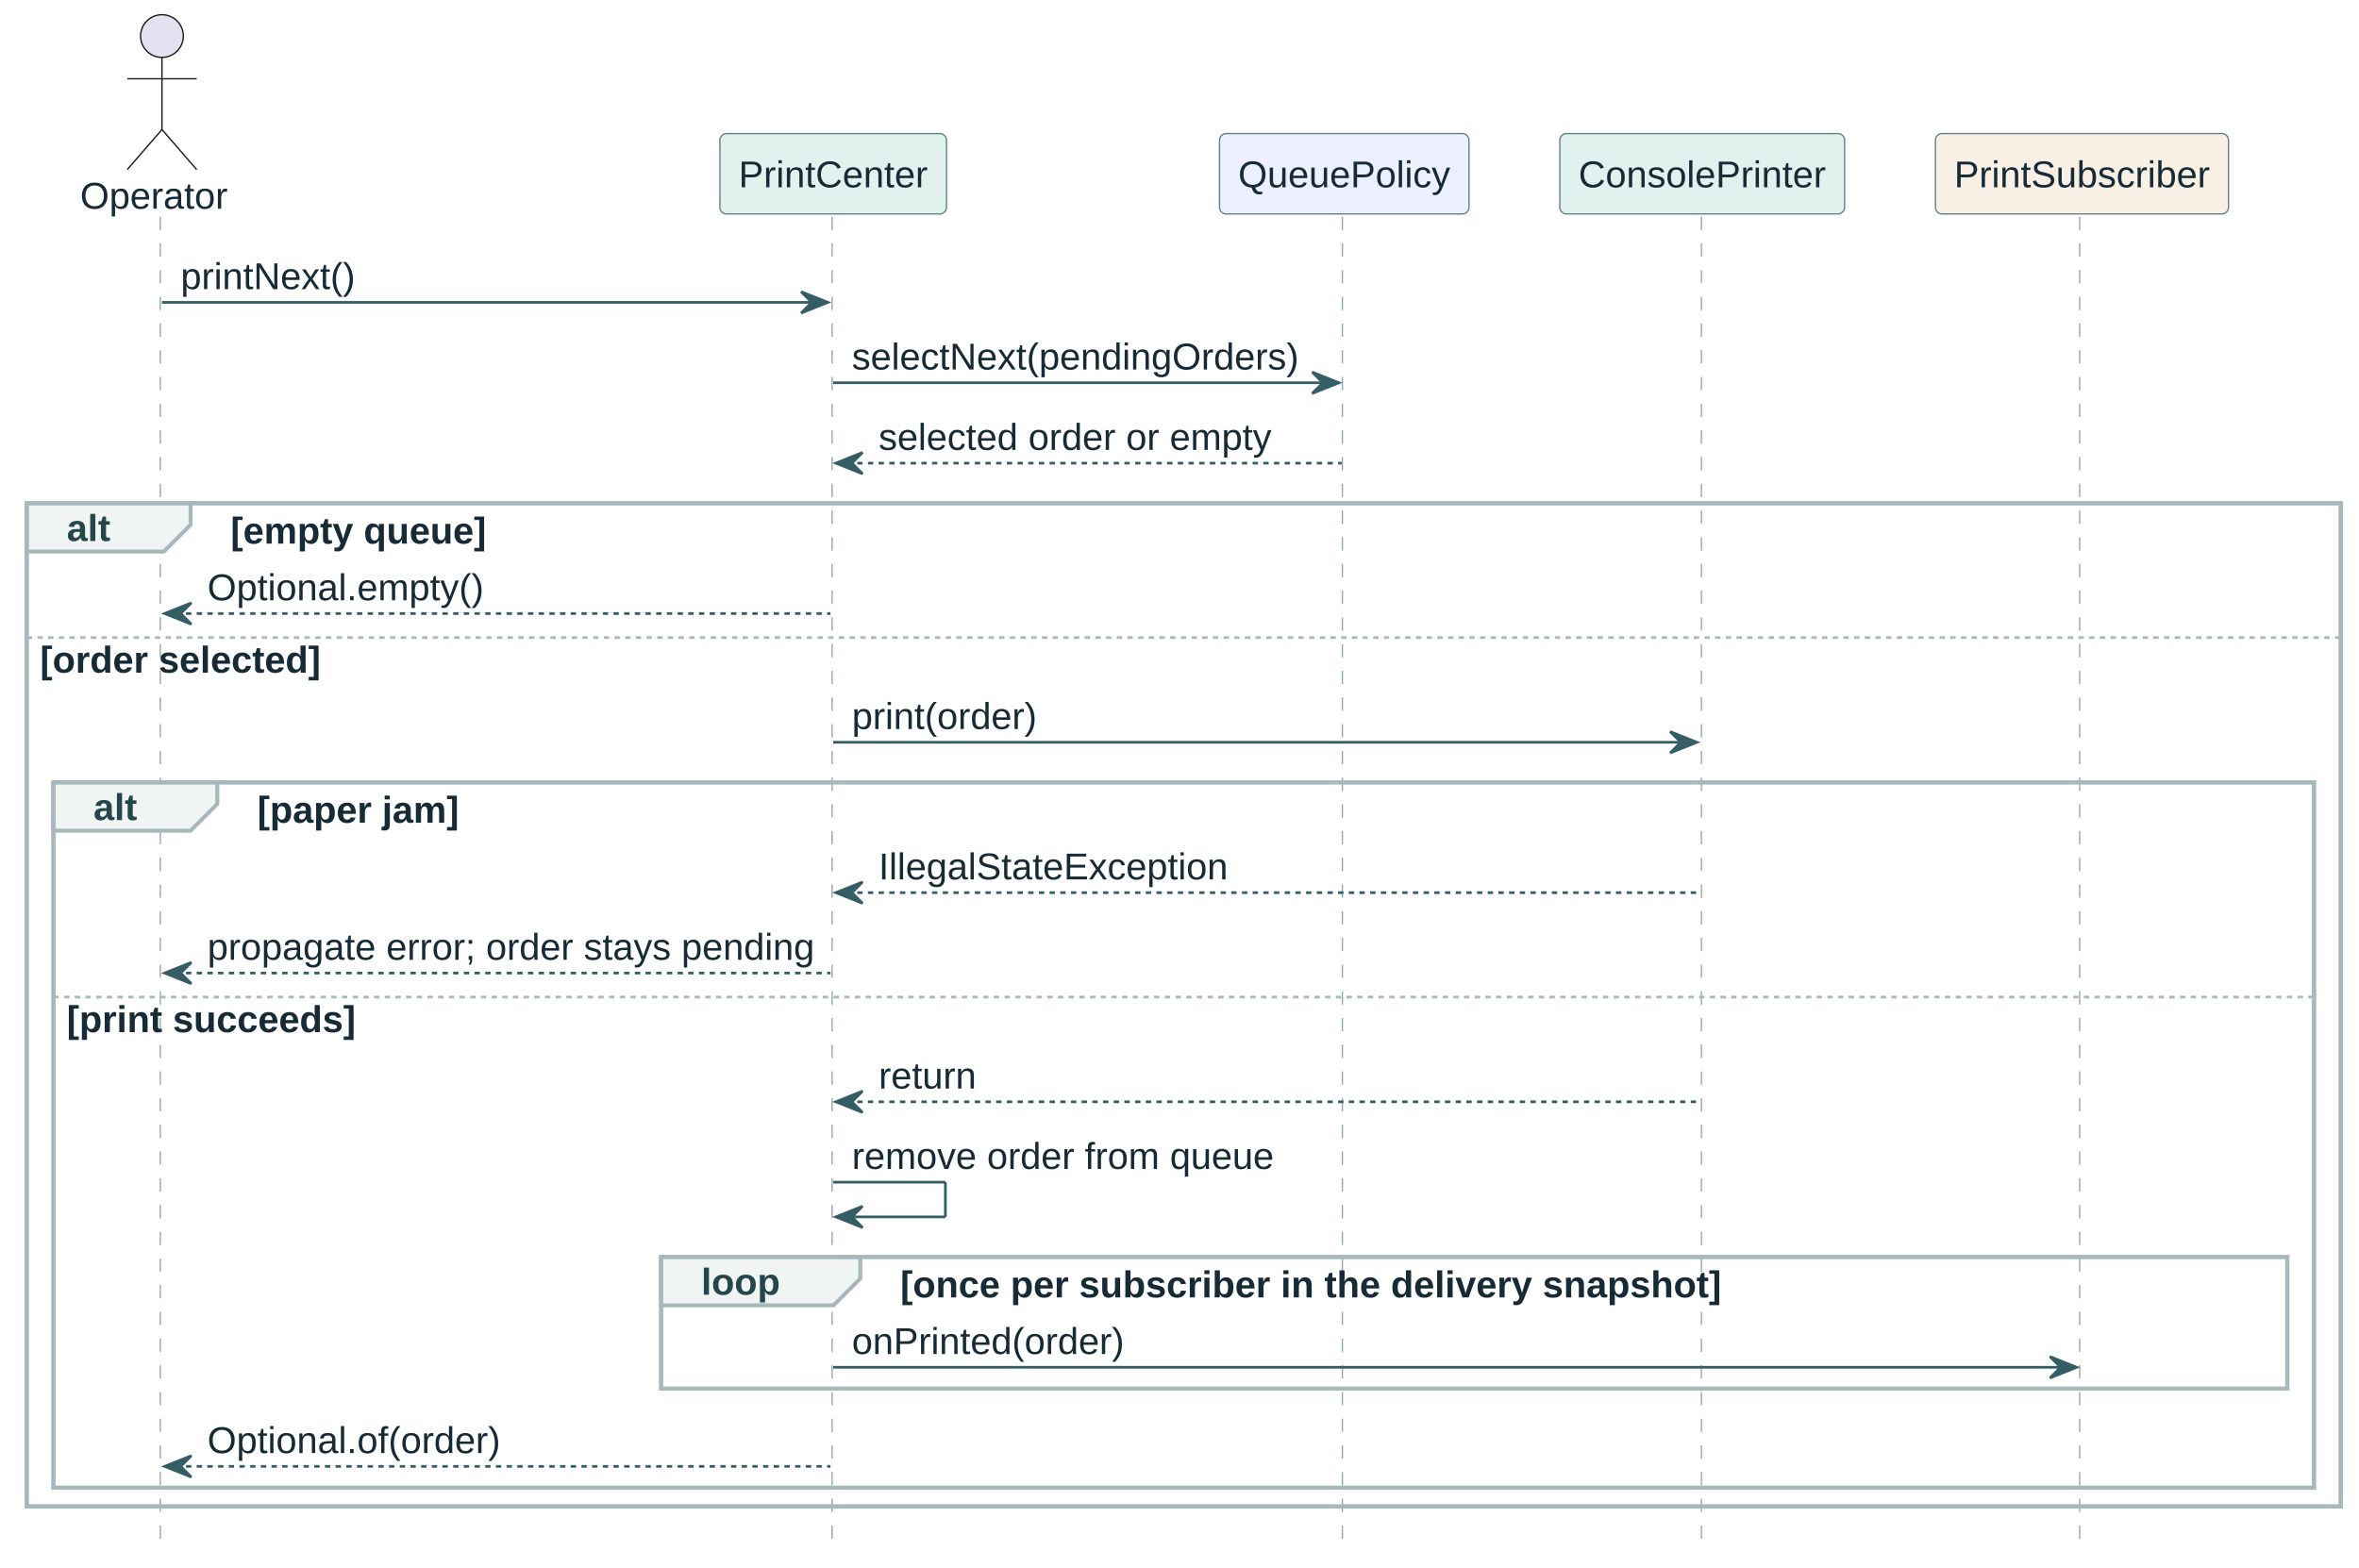
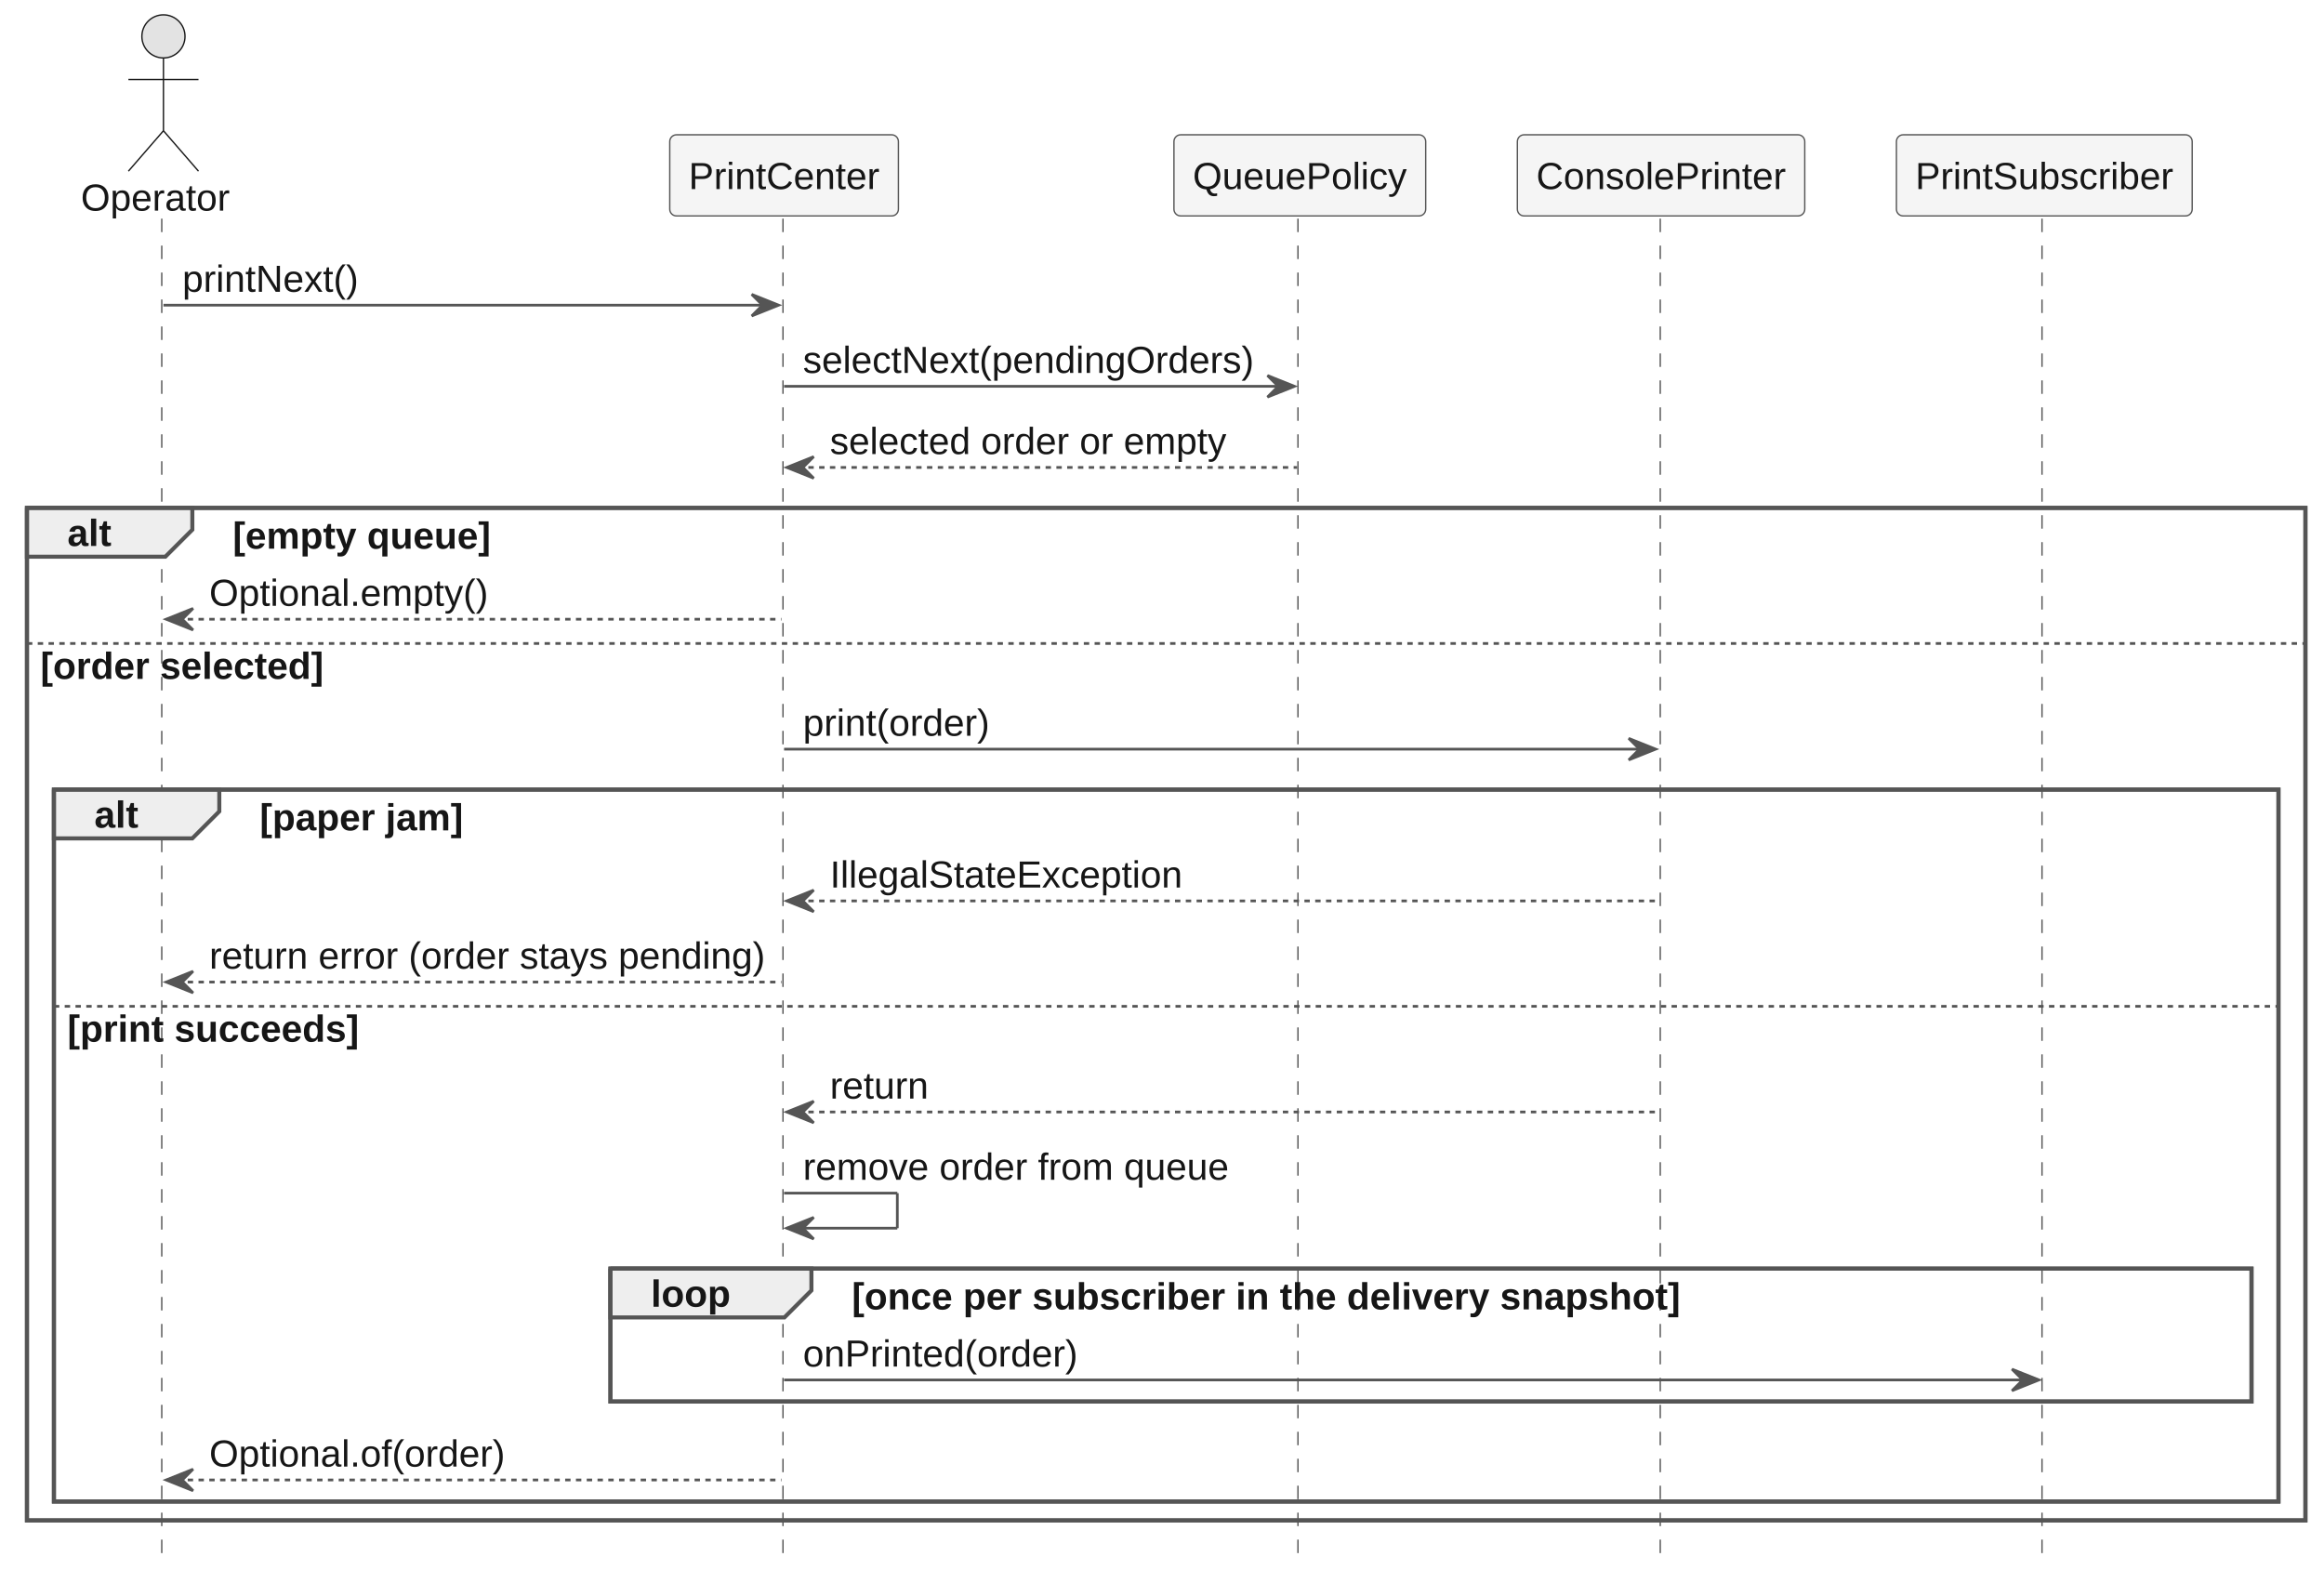
- <svg xmlns="http://www.w3.org/2000/svg" contentStyleType="text/css" data-diagram-type="SEQUENCE" height="587px" preserveAspectRatio="none" style="width:883px;height:587px;background:#FFFFFF;" version="1.1" viewBox="0 0 883 587" width="883px" zoomAndPan="magnify">
+ <svg xmlns="http://www.w3.org/2000/svg" contentStyleType="text/css" data-diagram-type="SEQUENCE" height="587px" preserveAspectRatio="none" style="width:862px;height:587px;background:#FFFFFF;" version="1.1" viewBox="0 0 862 587" width="862px" zoomAndPan="magnify">
  <defs />
  <g>
-     <rect fill="none" height="375.578" style="stroke:#A8B9BD;stroke-width:1.5;" width="866.159" x="10" y="188.394" />
-     <rect fill="none" height="264.085" style="stroke:#A8B9BD;stroke-width:1.5;" width="846.159" x="20" y="292.888" />
-     <rect fill="none" height="49.296" style="stroke:#A8B9BD;stroke-width:1.5;" width="608.691" x="247.468" y="470.578" />
+     <rect fill="none" height="375.578" style="stroke:#555555;stroke-width:1.5;" width="845.111" x="10" y="188.394" />
+     <rect fill="none" height="264.085" style="stroke:#555555;stroke-width:1.5;" width="825.111" x="20" y="292.888" />
+     <rect fill="none" height="49.296" style="stroke:#555555;stroke-width:1.5;" width="608.691" x="226.42" y="470.578" />
    <g>
      <rect fill="#000000" fill-opacity="0" height="499.874" width="8" x="56.624" y="81.099" />
-       <line style="stroke:#96A9AD;stroke-width:0.5;stroke-dasharray:5,5;" x1="60" x2="60" y1="81.099" y2="580.973" />
+       <line style="stroke:#555555;stroke-width:0.5;stroke-dasharray:5,5;" x1="60" x2="60" y1="81.099" y2="580.973" />
    </g>
    <g>
-       <rect fill="#000000" fill-opacity="0" height="499.874" width="8" x="307.871" y="81.099" />
-       <line style="stroke:#96A9AD;stroke-width:0.5;stroke-dasharray:5,5;" x1="311.468" x2="311.468" y1="81.099" y2="580.973" />
+       <rect fill="#000000" fill-opacity="0" height="499.874" width="8" x="286.823" y="81.099" />
+       <line style="stroke:#555555;stroke-width:0.5;stroke-dasharray:5,5;" x1="290.42" x2="290.42" y1="81.099" y2="580.973" />
    </g>
    <g>
-       <rect fill="#000000" fill-opacity="0" height="499.874" width="8" x="499.167" y="81.099" />
-       <line style="stroke:#96A9AD;stroke-width:0.5;stroke-dasharray:5,5;" x1="502.478" x2="502.478" y1="81.099" y2="580.973" />
+       <rect fill="#000000" fill-opacity="0" height="499.874" width="8" x="478.119" y="81.099" />
+       <line style="stroke:#555555;stroke-width:0.5;stroke-dasharray:5,5;" x1="481.43" x2="481.43" y1="81.099" y2="580.973" />
    </g>
    <g>
-       <rect fill="#000000" fill-opacity="0" height="499.874" width="8" x="633.156" y="81.099" />
-       <line style="stroke:#96A9AD;stroke-width:0.5;stroke-dasharray:5,5;" x1="636.856" x2="636.856" y1="81.099" y2="580.973" />
+       <rect fill="#000000" fill-opacity="0" height="499.874" width="8" x="612.108" y="81.099" />
+       <line style="stroke:#555555;stroke-width:0.5;stroke-dasharray:5,5;" x1="615.809" x2="615.809" y1="81.099" y2="580.973" />
    </g>
    <g>
-       <rect fill="#000000" fill-opacity="0" height="499.874" width="8" x="775.308" y="81.099" />
-       <line style="stroke:#96A9AD;stroke-width:0.5;stroke-dasharray:5,5;" x1="778.456" x2="778.456" y1="81.099" y2="580.973" />
+       <rect fill="#000000" fill-opacity="0" height="499.874" width="8" x="754.26" y="81.099" />
+       <line style="stroke:#555555;stroke-width:0.5;stroke-dasharray:5,5;" x1="757.408" x2="757.408" y1="81.099" y2="580.973" />
    </g>
    <g class="participant participant-head" data-participant="Operator">
-       <text fill="#172B36" font-family="Arial" font-size="14" lengthAdjust="spacing" textLength="55.248" x="30" y="78.132">Operator</text>
-       <ellipse cx="60.624" cy="13.5" fill="#E2E2F0" rx="8" ry="8" style="stroke:#181818;stroke-width:0.5;" />
+       <text fill="#161616" font-family="Arial" font-size="14" lengthAdjust="spacing" textLength="55.248" x="30" y="78.132">Operator</text>
+       <ellipse cx="60.624" cy="13.5" fill="#E3E3E3" rx="8" ry="8" style="stroke:#181818;stroke-width:0.5;" />
      <path d="M60.624,21.5 L60.624,48.5 M47.624,29.5 L73.624,29.5 M60.624,48.5 L47.624,63.5 M60.624,48.5 L73.624,63.5" fill="none" style="stroke:#181818;stroke-width:0.5;" />
    </g>
    <g class="participant participant-head" data-participant="Center">
-       <rect fill="#E1F2EE" height="30.099" rx="2.5" ry="2.5" style="stroke:#648089;stroke-width:0.5;" width="84.807" x="269.468" y="50" />
-       <text fill="#172B36" font-family="Arial" font-size="14" lengthAdjust="spacing" textLength="70.807" x="276.468" y="70.132">PrintCenter</text>
+       <rect fill="#F5F5F5" height="30.099" rx="2.5" ry="2.5" style="stroke:#555555;stroke-width:0.5;" width="84.807" x="248.42" y="50" />
+       <text fill="#161616" font-family="Arial" font-size="14" lengthAdjust="spacing" textLength="70.807" x="255.42" y="70.132">PrintCenter</text>
    </g>
    <g class="participant participant-head" data-participant="Policy">
-       <rect fill="#ECF0FC" height="30.099" rx="2.5" ry="2.5" style="stroke:#648089;stroke-width:0.5;" width="93.379" x="456.478" y="50" />
-       <text fill="#172B36" font-family="Arial" font-size="14" lengthAdjust="spacing" textLength="79.379" x="463.478" y="70.132">QueuePolicy</text>
+       <rect fill="#F5F5F5" height="30.099" rx="2.5" ry="2.5" style="stroke:#555555;stroke-width:0.5;" width="93.379" x="435.43" y="50" />
+       <text fill="#161616" font-family="Arial" font-size="14" lengthAdjust="spacing" textLength="79.379" x="442.43" y="70.132">QueuePolicy</text>
    </g>
    <g class="participant participant-head" data-participant="Printer">
-       <rect fill="#E1F2EE" height="30.099" rx="2.5" ry="2.5" style="stroke:#648089;stroke-width:0.5;" width="106.6" x="583.856" y="50" />
-       <text fill="#172B36" font-family="Arial" font-size="14" lengthAdjust="spacing" textLength="92.6" x="590.856" y="70.132">ConsolePrinter</text>
+       <rect fill="#F5F5F5" height="30.099" rx="2.5" ry="2.5" style="stroke:#555555;stroke-width:0.5;" width="106.6" x="562.809" y="50" />
+       <text fill="#161616" font-family="Arial" font-size="14" lengthAdjust="spacing" textLength="92.6" x="569.809" y="70.132">ConsolePrinter</text>
    </g>
    <g class="participant participant-head" data-participant="Subscriber">
-       <rect fill="#F8EFE5" height="30.099" rx="2.5" ry="2.5" style="stroke:#648089;stroke-width:0.5;" width="109.703" x="724.456" y="50" />
-       <text fill="#172B36" font-family="Arial" font-size="14" lengthAdjust="spacing" textLength="95.703" x="731.456" y="70.132">PrintSubscriber</text>
+       <rect fill="#F5F5F5" height="30.099" rx="2.5" ry="2.5" style="stroke:#555555;stroke-width:0.5;" width="109.703" x="703.408" y="50" />
+       <text fill="#161616" font-family="Arial" font-size="14" lengthAdjust="spacing" textLength="95.703" x="710.408" y="70.132">PrintSubscriber</text>
    </g>
    <g class="message" data-participant-1="Operator" data-participant-2="Center">
-       <polygon fill="#355D66" points="299.871,109.197,309.871,113.197,299.871,117.197,303.871,113.197" style="stroke:#355D66;stroke-width:1;" />
-       <line style="stroke:#355D66;stroke-width:1;" x1="60.624" x2="305.871" y1="113.197" y2="113.197" />
-       <text fill="#172B36" font-family="Arial" font-size="14" lengthAdjust="spacing" textLength="65.345" x="67.624" y="108.231">printNext()</text>
+       <polygon fill="#555555" points="278.823,109.197,288.823,113.197,278.823,117.197,282.823,113.197" style="stroke:#555555;stroke-width:1;" />
+       <line style="stroke:#555555;stroke-width:1;" x1="60.624" x2="284.823" y1="113.197" y2="113.197" />
+       <text fill="#161616" font-family="Arial" font-size="14" lengthAdjust="spacing" textLength="65.345" x="67.624" y="108.231">printNext()</text>
    </g>
    <g class="message" data-participant-1="Center" data-participant-2="Policy">
-       <polygon fill="#355D66" points="491.167,139.296,501.167,143.296,491.167,147.296,495.167,143.296" style="stroke:#355D66;stroke-width:1;" />
-       <line style="stroke:#355D66;stroke-width:1;" x1="311.871" x2="497.167" y1="143.296" y2="143.296" />
-       <text fill="#172B36" font-family="Arial" font-size="14" lengthAdjust="spacing" textLength="167.296" x="318.871" y="138.329">selectNext(pendingOrders)</text>
+       <polygon fill="#555555" points="470.119,139.296,480.119,143.296,470.119,147.296,474.119,143.296" style="stroke:#555555;stroke-width:1;" />
+       <line style="stroke:#555555;stroke-width:1;" x1="290.823" x2="476.119" y1="143.296" y2="143.296" />
+       <text fill="#161616" font-family="Arial" font-size="14" lengthAdjust="spacing" textLength="167.296" x="297.823" y="138.329">selectNext(pendingOrders)</text>
    </g>
    <g class="message" data-participant-1="Policy" data-participant-2="Center">
-       <polygon fill="#355D66" points="322.871,169.394,312.871,173.394,322.871,177.394,318.871,173.394" style="stroke:#355D66;stroke-width:1;" />
-       <line style="stroke:#355D66;stroke-width:1;stroke-dasharray:2,2;" x1="316.871" x2="502.167" y1="173.394" y2="173.394" />
-       <text fill="#172B36" font-family="Arial" font-size="14" lengthAdjust="spacing" textLength="147.068" x="328.871" y="168.428">selected order or empty</text>
+       <polygon fill="#555555" points="301.823,169.394,291.823,173.394,301.823,177.394,297.823,173.394" style="stroke:#555555;stroke-width:1;" />
+       <line style="stroke:#555555;stroke-width:1;stroke-dasharray:2,2;" x1="295.823" x2="481.119" y1="173.394" y2="173.394" />
+       <text fill="#161616" font-family="Arial" font-size="14" lengthAdjust="spacing" textLength="147.068" x="307.823" y="168.428">selected order or empty</text>
    </g>
-     <path d="M10,188.394 L71.338,188.394 L71.338,196.493 L61.338,206.493 L10,206.493 L10,188.394" fill="#F0F5F4" style="stroke:#A8B9BD;stroke-width:1.5;" />
-     <rect fill="none" height="375.578" style="stroke:#A8B9BD;stroke-width:1.5;" width="866.159" x="10" y="188.394" />
-     <text fill="#25464A" font-family="Arial" font-size="14" font-weight="bold" lengthAdjust="spacing" textLength="16.338" x="25" y="202.526">alt</text>
-     <text fill="#172B36" font-family="Arial" font-size="14" font-weight="bold" lengthAdjust="spacing" textLength="95.676" x="86.338" y="203.526">[empty queue]</text>
+     <path d="M10,188.394 L71.338,188.394 L71.338,196.493 L61.338,206.493 L10,206.493 L10,188.394" fill="#EEEEEE" style="stroke:#555555;stroke-width:1.5;" />
+     <rect fill="none" height="375.578" style="stroke:#555555;stroke-width:1.5;" width="845.111" x="10" y="188.394" />
+     <text fill="#161616" font-family="Arial" font-size="14" font-weight="bold" lengthAdjust="spacing" textLength="16.338" x="25" y="202.526">alt</text>
+     <text fill="#161616" font-family="Arial" font-size="14" font-weight="bold" lengthAdjust="spacing" textLength="95.676" x="86.338" y="203.526">[empty queue]</text>
    <g class="message" data-participant-1="Center" data-participant-2="Operator">
-       <polygon fill="#355D66" points="71.624,225.69,61.624,229.69,71.624,233.69,67.624,229.69" style="stroke:#355D66;stroke-width:1;" />
-       <line style="stroke:#355D66;stroke-width:1;stroke-dasharray:2,2;" x1="65.624" x2="310.871" y1="229.69" y2="229.69" />
-       <text fill="#172B36" font-family="Arial" font-size="14" lengthAdjust="spacing" textLength="103.482" x="77.624" y="224.724">Optional.empty()</text>
+       <polygon fill="#555555" points="71.624,225.69,61.624,229.69,71.624,233.69,67.624,229.69" style="stroke:#555555;stroke-width:1;" />
+       <line style="stroke:#555555;stroke-width:1;stroke-dasharray:2,2;" x1="65.624" x2="289.823" y1="229.69" y2="229.69" />
+       <text fill="#161616" font-family="Arial" font-size="14" lengthAdjust="spacing" textLength="103.482" x="77.624" y="224.724">Optional.empty()</text>
    </g>
-     <line style="stroke:#A8B9BD;stroke-width:1;stroke-dasharray:2,2;" x1="10" x2="876.159" y1="238.69" y2="238.69" />
-     <text fill="#172B36" font-family="Arial" font-size="14" font-weight="bold" lengthAdjust="spacing" textLength="105.034" x="15" y="251.822">[order selected]</text>
+     <line style="stroke:#555555;stroke-width:1;stroke-dasharray:2,2;" x1="10" x2="855.111" y1="238.69" y2="238.69" />
+     <text fill="#161616" font-family="Arial" font-size="14" font-weight="bold" lengthAdjust="spacing" textLength="105.034" x="15" y="251.822">[order selected]</text>
    <g class="message" data-participant-1="Center" data-participant-2="Printer">
-       <polygon fill="#355D66" points="625.156,273.888,635.156,277.888,625.156,281.888,629.156,277.888" style="stroke:#355D66;stroke-width:1;" />
-       <line style="stroke:#355D66;stroke-width:1;" x1="311.871" x2="631.156" y1="277.888" y2="277.888" />
-       <text fill="#172B36" font-family="Arial" font-size="14" lengthAdjust="spacing" textLength="69.241" x="318.871" y="272.921">print(order)</text>
+       <polygon fill="#555555" points="604.108,273.888,614.108,277.888,604.108,281.888,608.108,277.888" style="stroke:#555555;stroke-width:1;" />
+       <line style="stroke:#555555;stroke-width:1;" x1="290.823" x2="610.108" y1="277.888" y2="277.888" />
+       <text fill="#161616" font-family="Arial" font-size="14" lengthAdjust="spacing" textLength="69.241" x="297.823" y="272.921">print(order)</text>
    </g>
-     <path d="M20,292.888 L81.338,292.888 L81.338,300.986 L71.338,310.986 L20,310.986 L20,292.888" fill="#F0F5F4" style="stroke:#A8B9BD;stroke-width:1.5;" />
-     <rect fill="none" height="264.085" style="stroke:#A8B9BD;stroke-width:1.5;" width="846.159" x="20" y="292.888" />
-     <text fill="#25464A" font-family="Arial" font-size="14" font-weight="bold" lengthAdjust="spacing" textLength="16.338" x="35" y="307.019">alt</text>
-     <text fill="#172B36" font-family="Arial" font-size="14" font-weight="bold" lengthAdjust="spacing" textLength="75.462" x="96.338" y="308.019">[paper jam]</text>
+     <path d="M20,292.888 L81.338,292.888 L81.338,300.986 L71.338,310.986 L20,310.986 L20,292.888" fill="#EEEEEE" style="stroke:#555555;stroke-width:1.5;" />
+     <rect fill="none" height="264.085" style="stroke:#555555;stroke-width:1.5;" width="825.111" x="20" y="292.888" />
+     <text fill="#161616" font-family="Arial" font-size="14" font-weight="bold" lengthAdjust="spacing" textLength="16.338" x="35" y="307.019">alt</text>
+     <text fill="#161616" font-family="Arial" font-size="14" font-weight="bold" lengthAdjust="spacing" textLength="75.462" x="96.338" y="308.019">[paper jam]</text>
    <g class="message" data-participant-1="Printer" data-participant-2="Center">
-       <polygon fill="#355D66" points="322.871,330.184,312.871,334.184,322.871,338.184,318.871,334.184" style="stroke:#355D66;stroke-width:1;" />
-       <line style="stroke:#355D66;stroke-width:1;stroke-dasharray:2,2;" x1="316.871" x2="636.156" y1="334.184" y2="334.184" />
-       <text fill="#172B36" font-family="Arial" font-size="14" lengthAdjust="spacing" textLength="130.751" x="328.871" y="329.217">IllegalStateException</text>
+       <polygon fill="#555555" points="301.823,330.184,291.823,334.184,301.823,338.184,297.823,334.184" style="stroke:#555555;stroke-width:1;" />
+       <line style="stroke:#555555;stroke-width:1;stroke-dasharray:2,2;" x1="295.823" x2="615.108" y1="334.184" y2="334.184" />
+       <text fill="#161616" font-family="Arial" font-size="14" lengthAdjust="spacing" textLength="130.751" x="307.823" y="329.217">IllegalStateException</text>
    </g>
    <g class="message" data-participant-1="Center" data-participant-2="Operator">
-       <polygon fill="#355D66" points="71.624,360.282,61.624,364.282,71.624,368.282,67.624,364.282" style="stroke:#355D66;stroke-width:1;" />
-       <line style="stroke:#355D66;stroke-width:1;stroke-dasharray:2,2;" x1="65.624" x2="310.871" y1="364.282" y2="364.282" />
-       <text fill="#172B36" font-family="Arial" font-size="14" lengthAdjust="spacing" textLength="227.247" x="77.624" y="359.315">propagate error; order stays pending</text>
+       <polygon fill="#555555" points="71.624,360.282,61.624,364.282,71.624,368.282,67.624,364.282" style="stroke:#555555;stroke-width:1;" />
+       <line style="stroke:#555555;stroke-width:1;stroke-dasharray:2,2;" x1="65.624" x2="289.823" y1="364.282" y2="364.282" />
+       <text fill="#161616" font-family="Arial" font-size="14" lengthAdjust="spacing" textLength="206.199" x="77.624" y="359.315">return error (order stays pending)</text>
    </g>
-     <line style="stroke:#A8B9BD;stroke-width:1;stroke-dasharray:2,2;" x1="20" x2="866.159" y1="373.282" y2="373.282" />
-     <text fill="#172B36" font-family="Arial" font-size="14" font-weight="bold" lengthAdjust="spacing" textLength="108.138" x="25" y="386.414">[print succeeds]</text>
+     <line style="stroke:#555555;stroke-width:1;stroke-dasharray:2,2;" x1="20" x2="845.111" y1="373.282" y2="373.282" />
+     <text fill="#161616" font-family="Arial" font-size="14" font-weight="bold" lengthAdjust="spacing" textLength="108.138" x="25" y="386.414">[print succeeds]</text>
    <g class="message" data-participant-1="Printer" data-participant-2="Center">
-       <polygon fill="#355D66" points="322.871,408.479,312.871,412.479,322.871,416.479,318.871,412.479" style="stroke:#355D66;stroke-width:1;" />
-       <line style="stroke:#355D66;stroke-width:1;stroke-dasharray:2,2;" x1="316.871" x2="636.156" y1="412.479" y2="412.479" />
-       <text fill="#172B36" font-family="Arial" font-size="14" lengthAdjust="spacing" textLength="36.572" x="328.871" y="407.513">return</text>
+       <polygon fill="#555555" points="301.823,408.479,291.823,412.479,301.823,416.479,297.823,412.479" style="stroke:#555555;stroke-width:1;" />
+       <line style="stroke:#555555;stroke-width:1;stroke-dasharray:2,2;" x1="295.823" x2="615.108" y1="412.479" y2="412.479" />
+       <text fill="#161616" font-family="Arial" font-size="14" lengthAdjust="spacing" textLength="36.572" x="307.823" y="407.513">return</text>
    </g>
    <g class="message" data-participant-1="Center" data-participant-2="Center">
-       <line style="stroke:#355D66;stroke-width:1;" x1="311.871" x2="353.871" y1="442.578" y2="442.578" />
-       <line style="stroke:#355D66;stroke-width:1;" x1="353.871" x2="353.871" y1="442.578" y2="455.578" />
-       <line style="stroke:#355D66;stroke-width:1;" x1="312.871" x2="353.871" y1="455.578" y2="455.578" />
-       <polygon fill="#355D66" points="322.871,451.578,312.871,455.578,322.871,459.578,318.871,455.578" style="stroke:#355D66;stroke-width:1;" />
-       <text fill="#172B36" font-family="Arial" font-size="14" lengthAdjust="spacing" textLength="157.965" x="318.871" y="437.611">remove order from queue</text>
+       <line style="stroke:#555555;stroke-width:1;" x1="290.823" x2="332.823" y1="442.578" y2="442.578" />
+       <line style="stroke:#555555;stroke-width:1;" x1="332.823" x2="332.823" y1="442.578" y2="455.578" />
+       <line style="stroke:#555555;stroke-width:1;" x1="291.823" x2="332.823" y1="455.578" y2="455.578" />
+       <polygon fill="#555555" points="301.823,451.578,291.823,455.578,301.823,459.578,297.823,455.578" style="stroke:#555555;stroke-width:1;" />
+       <text fill="#161616" font-family="Arial" font-size="14" lengthAdjust="spacing" textLength="157.965" x="297.823" y="437.611">remove order from queue</text>
    </g>
-     <path d="M247.468,470.578 L322.013,470.578 L322.013,478.677 L312.013,488.677 L247.468,488.677 L247.468,470.578" fill="#F0F5F4" style="stroke:#A8B9BD;stroke-width:1.5;" />
-     <rect fill="none" height="49.296" style="stroke:#A8B9BD;stroke-width:1.5;" width="608.691" x="247.468" y="470.578" />
-     <text fill="#25464A" font-family="Arial" font-size="14" font-weight="bold" lengthAdjust="spacing" textLength="29.545" x="262.468" y="484.71">loop</text>
-     <text fill="#172B36" font-family="Arial" font-size="14" font-weight="bold" lengthAdjust="spacing" textLength="307.303" x="337.013" y="485.71">[once per subscriber in the delivery snapshot]</text>
+     <path d="M226.42,470.578 L300.965,470.578 L300.965,478.677 L290.965,488.677 L226.42,488.677 L226.42,470.578" fill="#EEEEEE" style="stroke:#555555;stroke-width:1.5;" />
+     <rect fill="none" height="49.296" style="stroke:#555555;stroke-width:1.5;" width="608.691" x="226.42" y="470.578" />
+     <text fill="#161616" font-family="Arial" font-size="14" font-weight="bold" lengthAdjust="spacing" textLength="29.545" x="241.42" y="484.71">loop</text>
+     <text fill="#161616" font-family="Arial" font-size="14" font-weight="bold" lengthAdjust="spacing" textLength="307.303" x="315.965" y="485.71">[once per subscriber in the delivery snapshot]</text>
    <g class="message" data-participant-1="Center" data-participant-2="Subscriber">
-       <polygon fill="#355D66" points="767.308,507.874,777.308,511.874,767.308,515.874,771.308,511.874" style="stroke:#355D66;stroke-width:1;" />
-       <line style="stroke:#355D66;stroke-width:1;" x1="311.871" x2="773.308" y1="511.874" y2="511.874" />
-       <text fill="#172B36" font-family="Arial" font-size="14" lengthAdjust="spacing" textLength="101.938" x="318.871" y="506.907">onPrinted(order)</text>
+       <polygon fill="#555555" points="746.26,507.874,756.26,511.874,746.26,515.874,750.26,511.874" style="stroke:#555555;stroke-width:1;" />
+       <line style="stroke:#555555;stroke-width:1;" x1="290.823" x2="752.26" y1="511.874" y2="511.874" />
+       <text fill="#161616" font-family="Arial" font-size="14" lengthAdjust="spacing" textLength="101.938" x="297.823" y="506.907">onPrinted(order)</text>
    </g>
    <g class="message" data-participant-1="Center" data-participant-2="Operator">
-       <polygon fill="#355D66" points="71.624,544.973,61.624,548.973,71.624,552.973,67.624,548.973" style="stroke:#355D66;stroke-width:1;" />
-       <line style="stroke:#355D66;stroke-width:1;stroke-dasharray:2,2;" x1="65.624" x2="310.871" y1="548.973" y2="548.973" />
-       <text fill="#172B36" font-family="Arial" font-size="14" lengthAdjust="spacing" textLength="109.717" x="77.624" y="544.006">Optional.of(order)</text>
+       <polygon fill="#555555" points="71.624,544.973,61.624,548.973,71.624,552.973,67.624,548.973" style="stroke:#555555;stroke-width:1;" />
+       <line style="stroke:#555555;stroke-width:1;stroke-dasharray:2,2;" x1="65.624" x2="289.823" y1="548.973" y2="548.973" />
+       <text fill="#161616" font-family="Arial" font-size="14" lengthAdjust="spacing" textLength="109.717" x="77.624" y="544.006">Optional.of(order)</text>
    </g>
  </g>
</svg>
